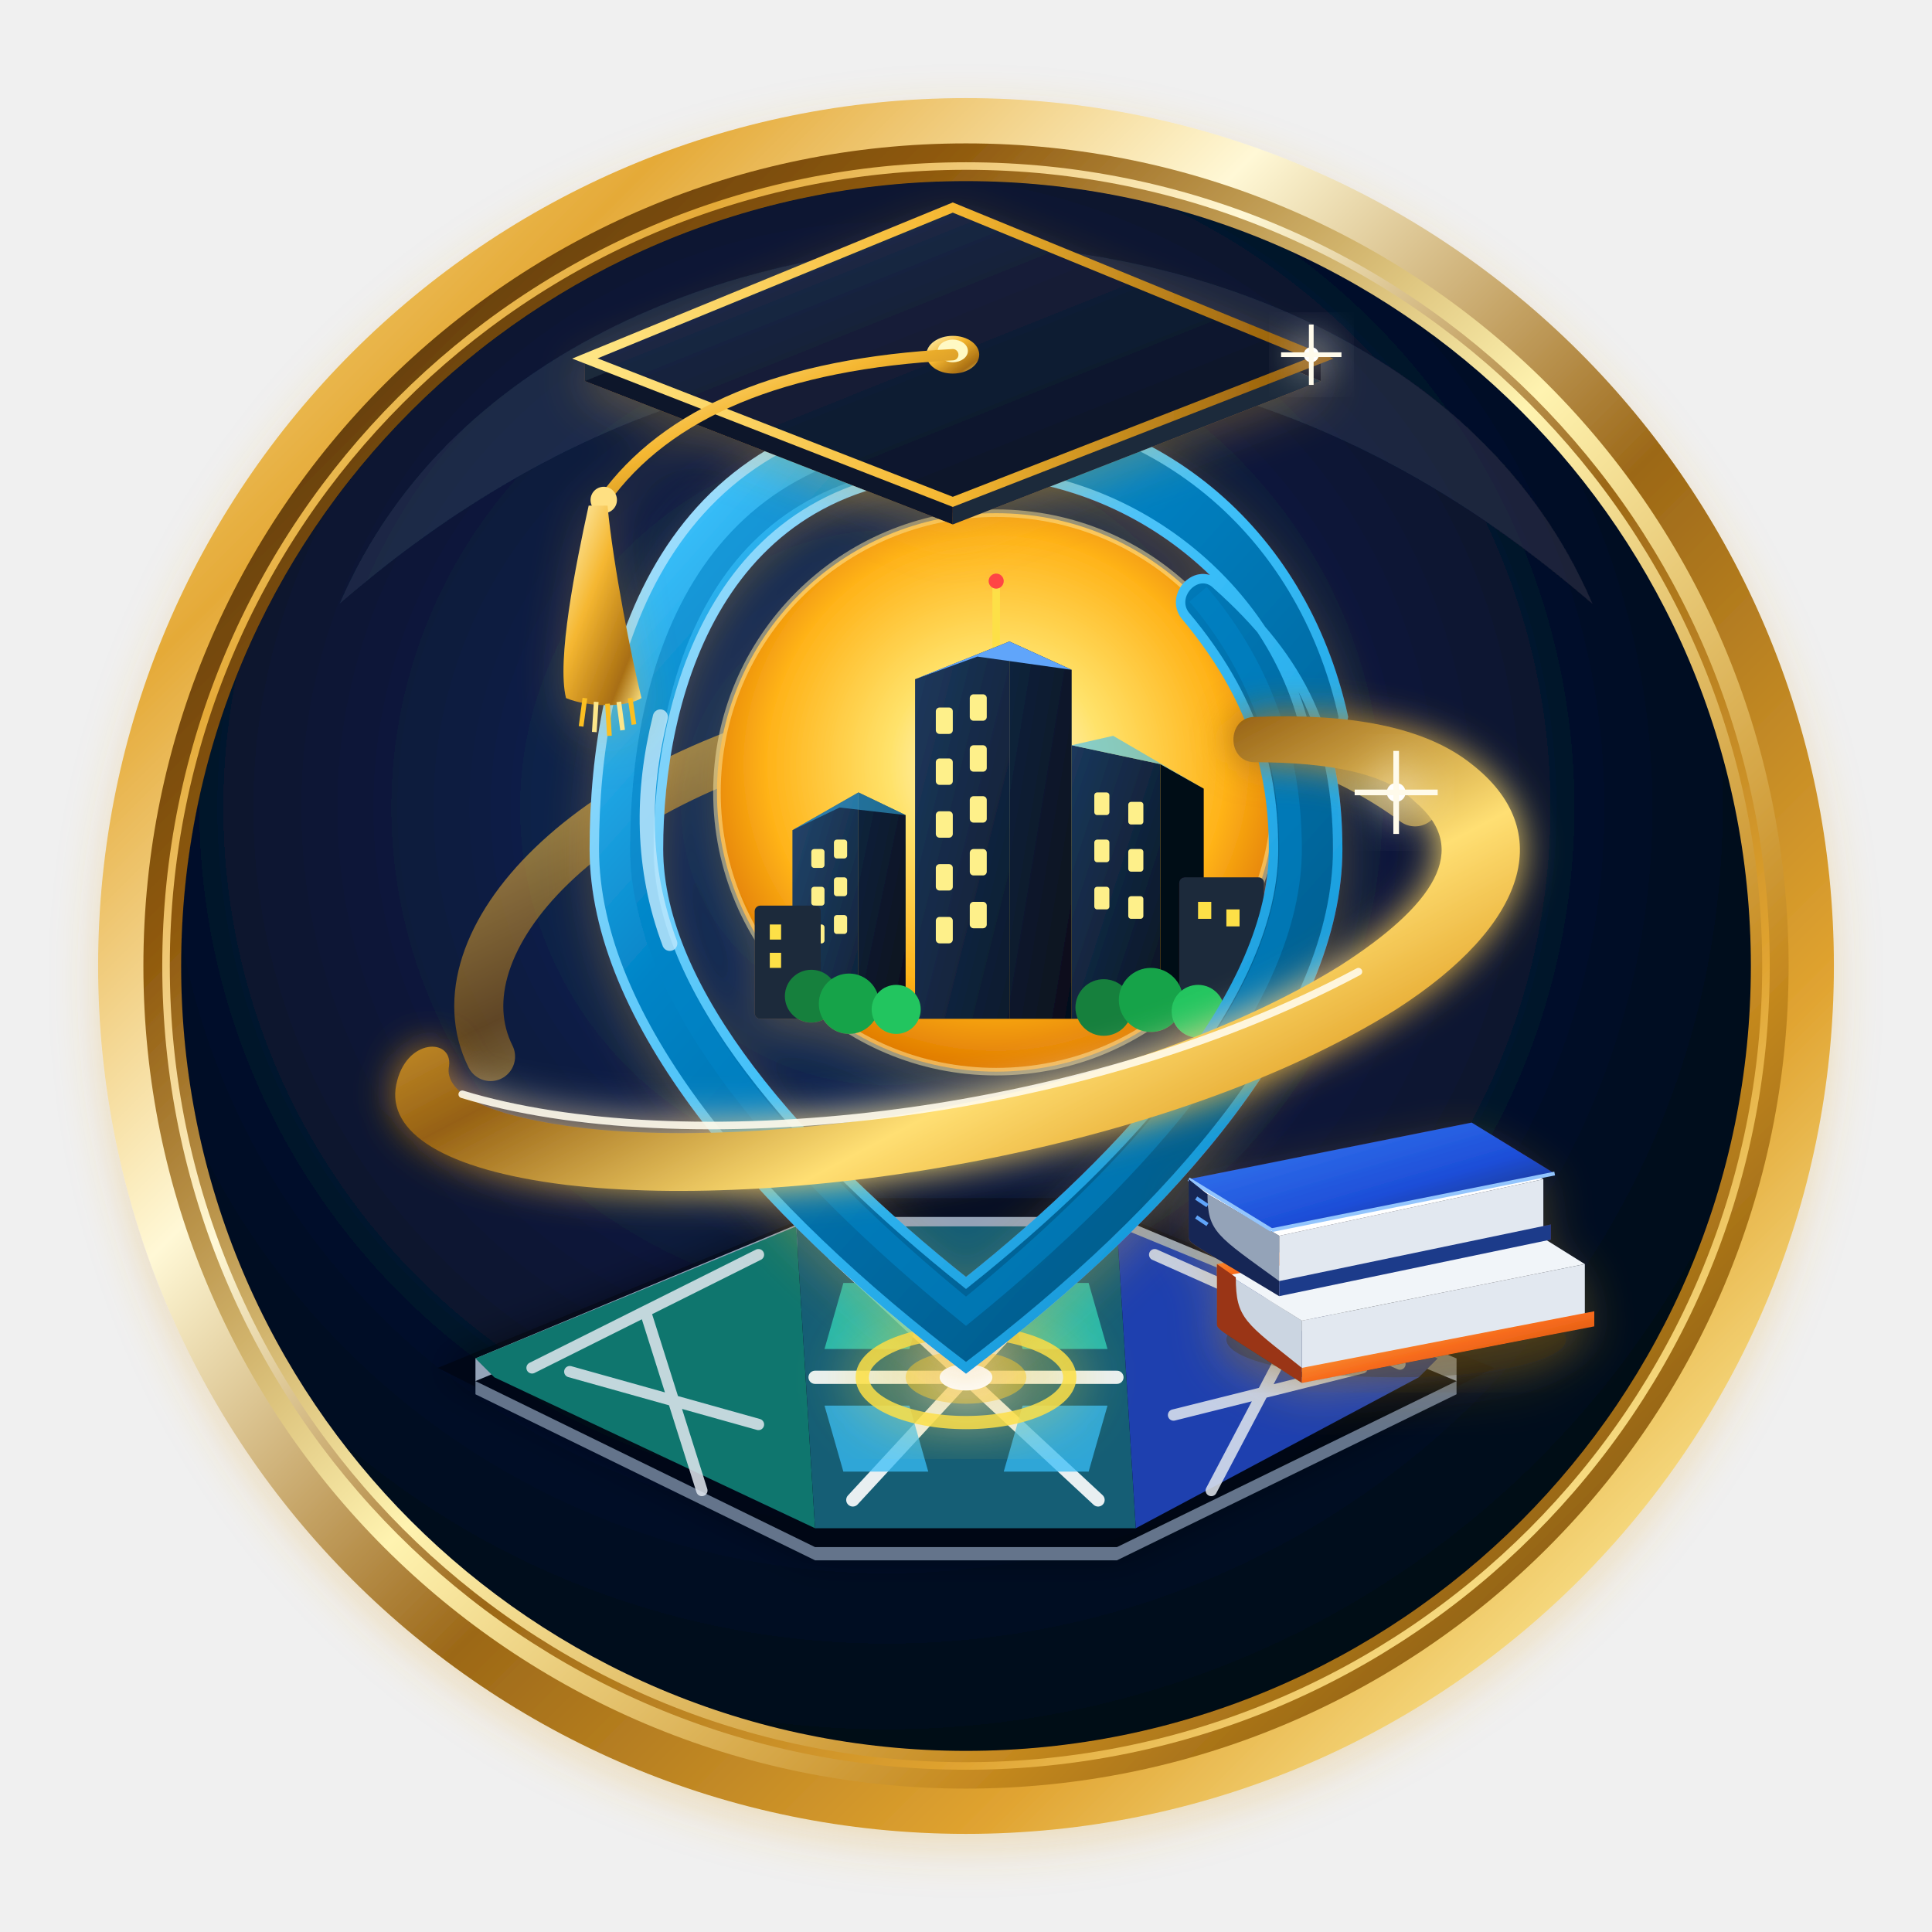
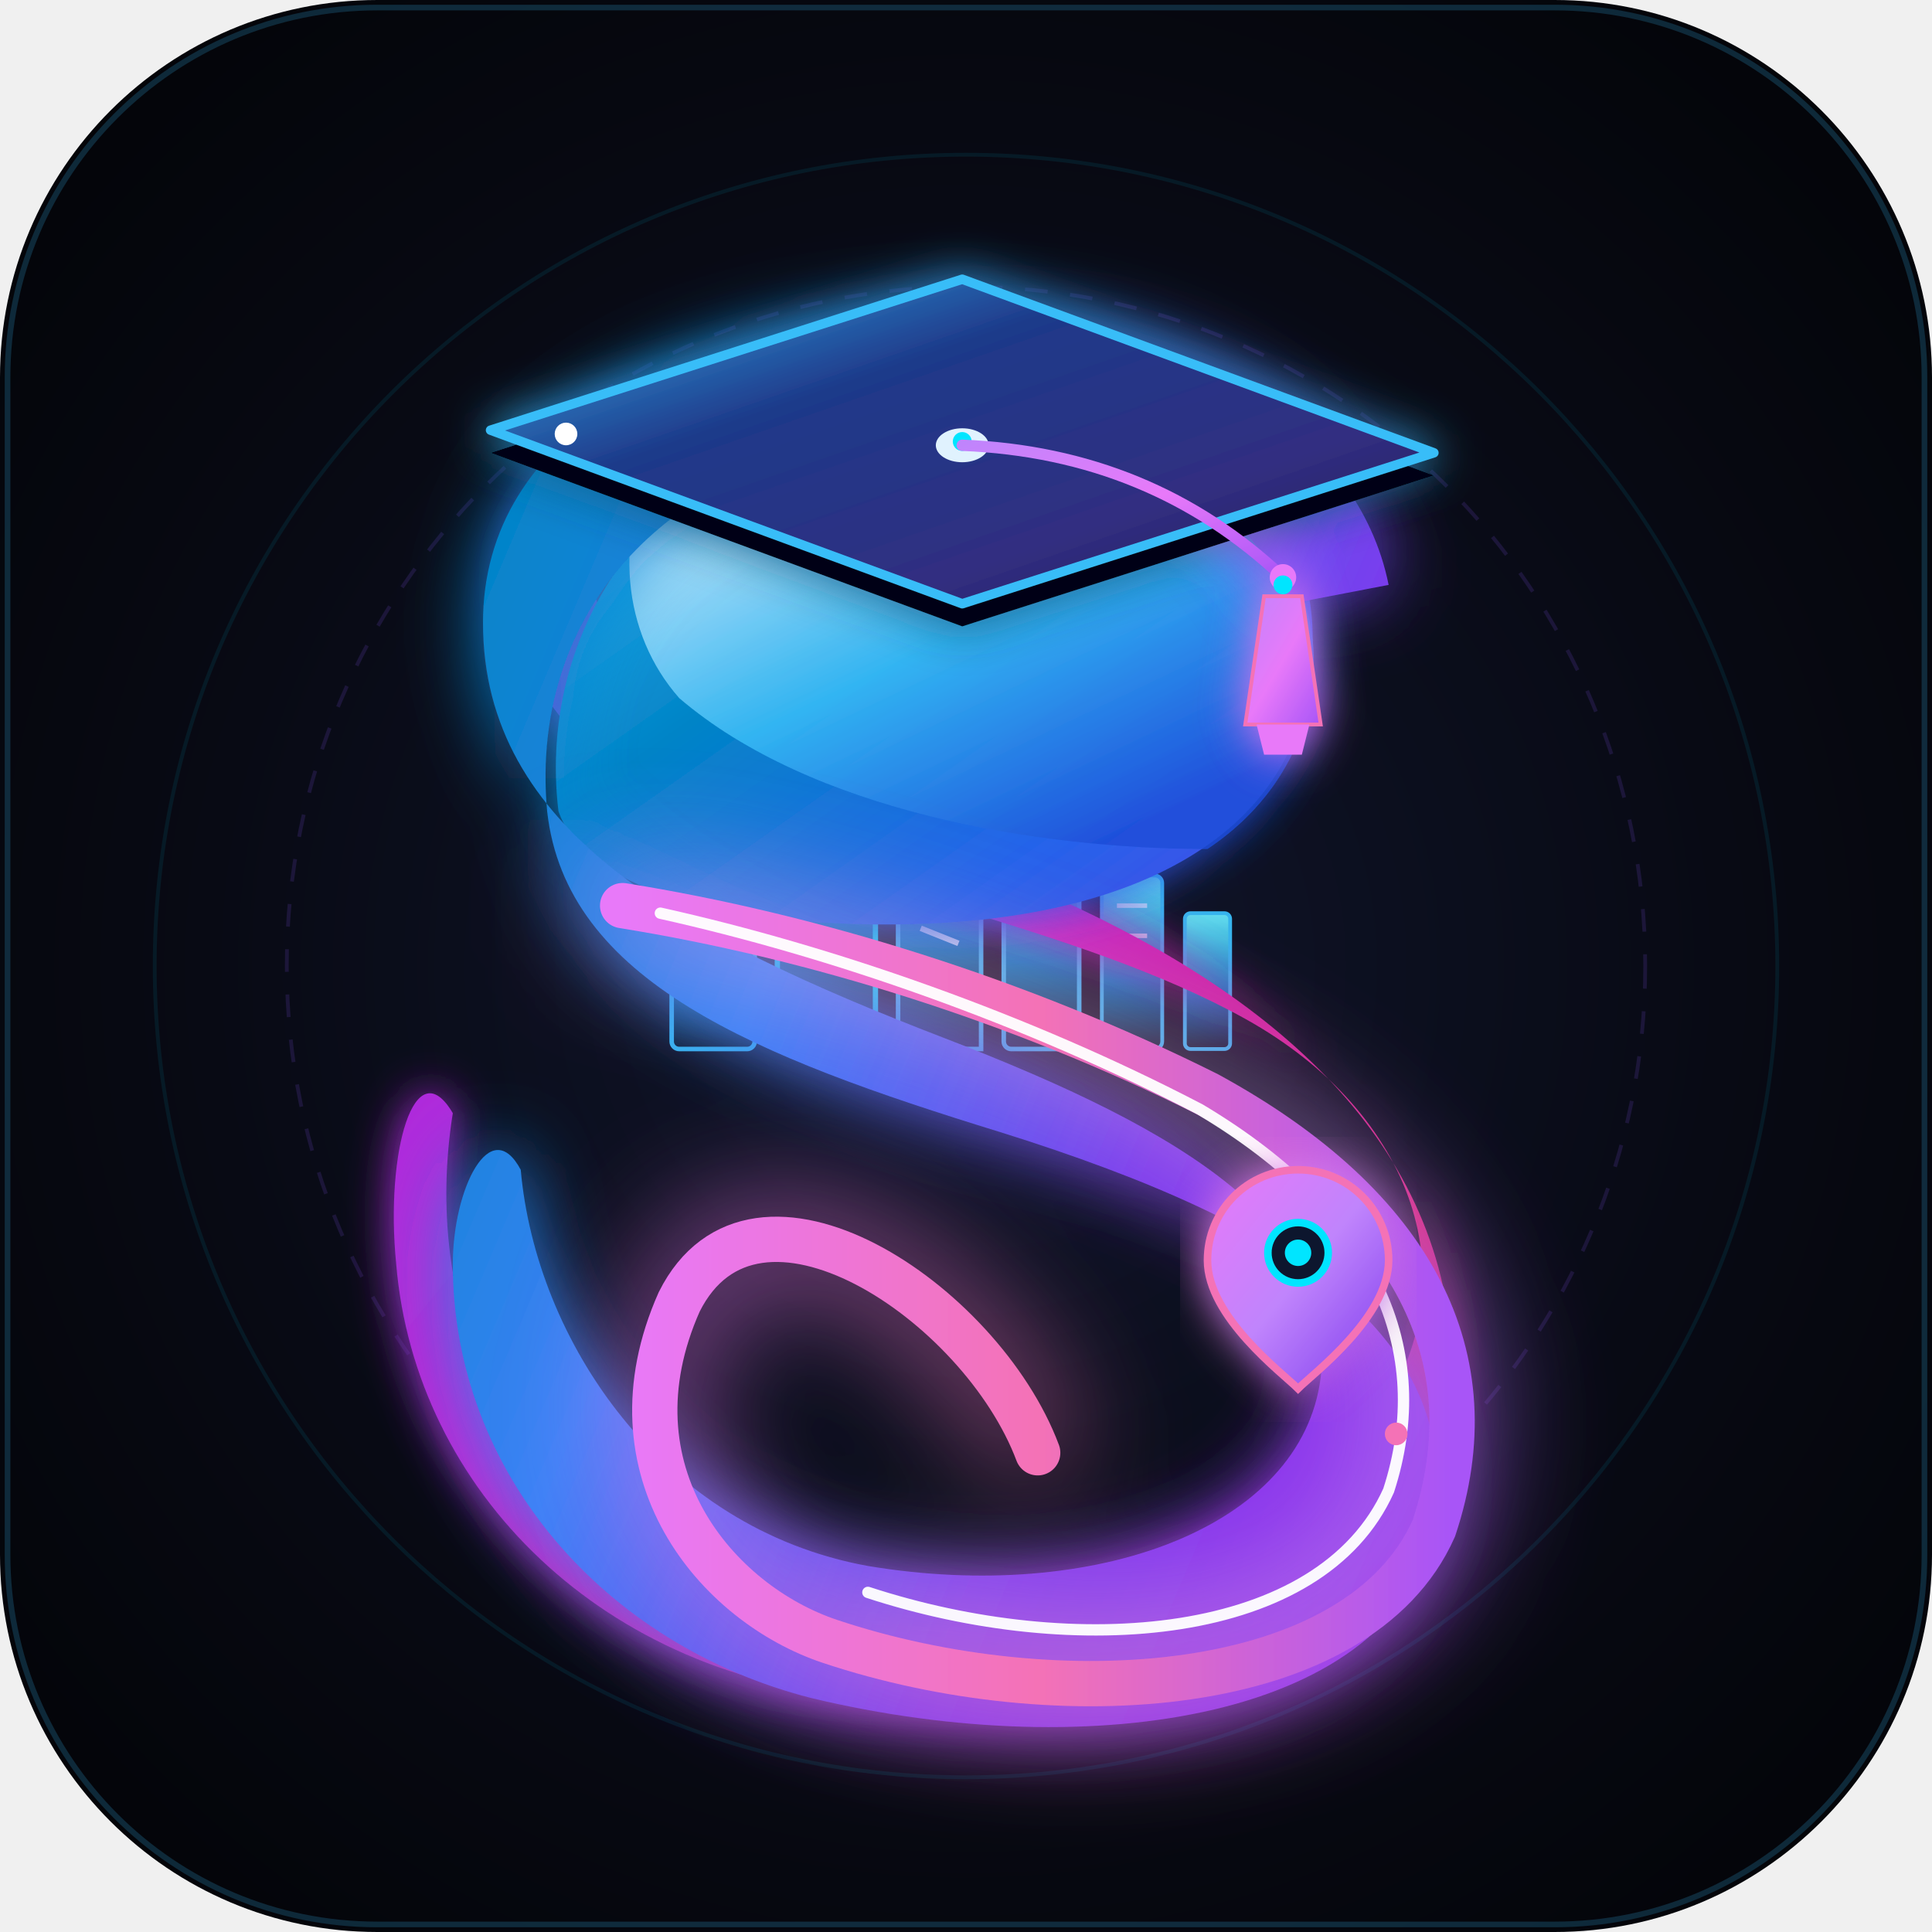
- <svg xmlns="http://www.w3.org/2000/svg" viewBox="0 0 1024 1024" fill="none">
+ <svg xmlns="http://www.w3.org/2000/svg" viewBox="0 0 512 512" fill="none">
  <defs>
-     <linearGradient id="goldRimOuter" x1="0%" y1="0%" x2="100%" y2="100%">
-       <stop offset="0%" stop-color="#FFEFA7" />
-       <stop offset="18%" stop-color="#E5AA38" />
-       <stop offset="35%" stop-color="#FFF8D6" />
-       <stop offset="55%" stop-color="#9C6817" />
-       <stop offset="75%" stop-color="#E0A330" />
-       <stop offset="90%" stop-color="#FFF0A0" />
-       <stop offset="100%" stop-color="#7A4F0B" />
-     </linearGradient>
-     <linearGradient id="goldRimInner" x1="100%" y1="100%" x2="0%" y2="0%">
-       <stop offset="0%" stop-color="#543305" />
-       <stop offset="25%" stop-color="#C68A20" />
-       <stop offset="50%" stop-color="#FFF3B0" />
-       <stop offset="75%" stop-color="#915B0E" />
-       <stop offset="100%" stop-color="#362002" />
-     </linearGradient>
-     <linearGradient id="goldOrbit" x1="0%" y1="0%" x2="100%" y2="80%">
-       <stop offset="0%" stop-color="#FFF8D6" />
-       <stop offset="20%" stop-color="#F3BA42" />
-       <stop offset="45%" stop-color="#966113" />
-       <stop offset="70%" stop-color="#FFDF73" />
-       <stop offset="90%" stop-color="#E2A127" />
-       <stop offset="100%" stop-color="#804C06" />
-     </linearGradient>
-     <linearGradient id="goldTassel" x1="0%" y1="0%" x2="100%" y2="100%">
-       <stop offset="0%" stop-color="#FFF7C2" />
-       <stop offset="40%" stop-color="#F5B731" />
-       <stop offset="80%" stop-color="#A86E12" />
-       <stop offset="100%" stop-color="#FFE685" />
-     </linearGradient>
-     <linearGradient id="goldBook" x1="0%" y1="0%" x2="100%" y2="100%">
-       <stop offset="0%" stop-color="#FAD961" />
-       <stop offset="50%" stop-color="#F76B1C" />
-       <stop offset="100%" stop-color="#A73A00" />
-     </linearGradient>
-     <radialGradient id="dialGrad" cx="45%" cy="40%" r="65%">
-       <stop offset="0%" stop-color="#14346B" />
-       <stop offset="40%" stop-color="#0A1D42" />
-       <stop offset="75%" stop-color="#050E24" />
-       <stop offset="100%" stop-color="#020612" />
+     <radialGradient id="bgGlow" cx="50%" cy="50%" r="65%">
+       <stop offset="0%" stop-color="#11162D" />
+       <stop offset="60%" stop-color="#080A14" />
+       <stop offset="100%" stop-color="#030408" />
    </radialGradient>
-     <radialGradient id="sunGlow" cx="50%" cy="45%" r="55%">
-       <stop offset="0%" stop-color="#FFFDF0" />
-       <stop offset="35%" stop-color="#FFE26A" />
-       <stop offset="75%" stop-color="#FFB319" />
-       <stop offset="100%" stop-color="#E07A00" />
-     </radialGradient>
-     <linearGradient id="pinBody" x1="15%" y1="10%" x2="85%" y2="90%">
-       <stop offset="0%" stop-color="#38BDF8" />
-       <stop offset="30%" stop-color="#0284C7" />
-       <stop offset="70%" stop-color="#0369A1" />
-       <stop offset="100%" stop-color="#075985" />
-     </linearGradient>
-     <linearGradient id="pinHighlight" x1="0%" y1="0%" x2="100%" y2="100%">
-       <stop offset="0%" stop-color="#BAE6FD" />
-       <stop offset="50%" stop-color="#38BDF8" />
-       <stop offset="100%" stop-color="#0284C7" />
-     </linearGradient>
-     <linearGradient id="pinInnerShadow" x1="0%" y1="0%" x2="100%" y2="100%">
-       <stop offset="0%" stop-color="#082F49" />
-       <stop offset="100%" stop-color="#0C4A6E" />
-     </linearGradient>
-     <linearGradient id="towerFaceCenter" x1="0%" y1="0%" x2="100%" y2="100%">
-       <stop offset="0%" stop-color="#1E3A5F" />
-       <stop offset="100%" stop-color="#0B192C" />
-     </linearGradient>
-     <linearGradient id="towerSideCenter" x1="0%" y1="0%" x2="100%" y2="100%">
-       <stop offset="0%" stop-color="#0F243E" />
-       <stop offset="100%" stop-color="#060E1A" />
-     </linearGradient>
-     <linearGradient id="towerFaceLeft" x1="0%" y1="0%" x2="100%" y2="100%">
-       <stop offset="0%" stop-color="#24476E" />
-       <stop offset="100%" stop-color="#0E2138" />
-     </linearGradient>
-     <linearGradient id="towerFaceRight" x1="0%" y1="0%" x2="100%" y2="100%">
-       <stop offset="0%" stop-color="#1B385C" />
-       <stop offset="100%" stop-color="#081422" />
-     </linearGradient>
-     <linearGradient id="capTop" x1="0%" y1="0%" x2="100%" y2="100%">
-       <stop offset="0%" stop-color="#2A3B5C" />
-       <stop offset="40%" stop-color="#131F38" />
-       <stop offset="100%" stop-color="#0A1020" />
-     </linearGradient>
-     <linearGradient id="capRim" x1="0%" y1="0%" x2="100%" y2="0%">
-       <stop offset="0%" stop-color="#FFE685" />
-       <stop offset="50%" stop-color="#F5B731" />
-       <stop offset="100%" stop-color="#8F590A" />
-     </linearGradient>
-     <linearGradient id="blueBook" x1="0%" y1="0%" x2="100%" y2="100%">
-       <stop offset="0%" stop-color="#3B82F6" />
-       <stop offset="60%" stop-color="#1D4ED8" />
-       <stop offset="100%" stop-color="#172554" />
-     </linearGradient>
-     <filter id="medallionShadow" x="-15%" y="-15%" width="130%" height="135%">
-       <feDropShadow dx="0" dy="24" stdDeviation="28" flood-color="#000000" flood-opacity="0.65" />
-       <feDropShadow dx="0" dy="8" stdDeviation="12" flood-color="#E5AA38" flood-opacity="0.3" />
-     </filter>
-     <filter id="softGlow" x="-20%" y="-20%" width="140%" height="140%">
+     <filter id="neonGlow" x="-20%" y="-20%" width="140%" height="140%">
      <feGaussianBlur stdDeviation="10" result="blur" />
      <feMerge>
        <feMergeNode in="blur" />
        <feMergeNode in="SourceGraphic" />
      </feMerge>
    </filter>
-     <filter id="intenseBeacon" x="-40%" y="-40%" width="180%" height="180%">
-       <feGaussianBlur stdDeviation="14" result="blur" />
+     <filter id="softGlow" x="-30%" y="-30%" width="160%" height="160%">
+       <feGaussianBlur stdDeviation="16" result="blur" />
      <feMerge>
        <feMergeNode in="blur" />
        <feMergeNode in="SourceGraphic" />
      </feMerge>
    </filter>
+     <filter id="subtleGlow" x="-15%" y="-15%" width="130%" height="130%">
+       <feGaussianBlur stdDeviation="6" result="blur" />
+       <feMerge>
+         <feMergeNode in="blur" />
+         <feMergeNode in="SourceGraphic" />
+       </feMerge>
+     </filter>
+     <linearGradient id="topRibbon" x1="0%" y1="0%" x2="100%" y2="100%">
+       <stop offset="0%" stop-color="#38BDF8" />
+       <stop offset="40%" stop-color="#0284C7" />
+       <stop offset="75%" stop-color="#2563EB" />
+       <stop offset="100%" stop-color="#4F46E5" />
+     </linearGradient>
+     <linearGradient id="topRibbonHighlight" x1="20%" y1="10%" x2="80%" y2="90%">
+       <stop offset="0%" stop-color="#E0F2FE" />
+       <stop offset="50%" stop-color="#38BDF8" />
+       <stop offset="100%" stop-color="#1D4ED8" />
+     </linearGradient>
+     <linearGradient id="centerRibbon" x1="0%" y1="20%" x2="100%" y2="80%">
+       <stop offset="0%" stop-color="#0284C7" />
+       <stop offset="35%" stop-color="#3B82F6" />
+       <stop offset="70%" stop-color="#7C3AED" />
+       <stop offset="100%" stop-color="#9333EA" />
+     </linearGradient>
+     <linearGradient id="bottomRibbon" x1="0%" y1="0%" x2="100%" y2="100%">
+       <stop offset="0%" stop-color="#9333EA" />
+       <stop offset="45%" stop-color="#C026D3" />
+       <stop offset="80%" stop-color="#DB2777" />
+       <stop offset="100%" stop-color="#7E22CE" />
+     </linearGradient>
+     <linearGradient id="roadGlow" x1="0%" y1="50%" x2="100%" y2="50%">
+       <stop offset="0%" stop-color="#E879F9" />
+       <stop offset="50%" stop-color="#F472B6" />
+       <stop offset="100%" stop-color="#A855F7" />
+     </linearGradient>
+     <linearGradient id="capGrad" x1="0%" y1="0%" x2="100%" y2="100%">
+       <stop offset="0%" stop-color="#38BDF8" />
+       <stop offset="35%" stop-color="#1E3A8A" />
+       <stop offset="70%" stop-color="#312E81" />
+       <stop offset="100%" stop-color="#1E1B4B" />
+     </linearGradient>
+     <linearGradient id="tasselGrad" x1="0%" y1="0%" x2="100%" y2="100%">
+       <stop offset="0%" stop-color="#C084FC" />
+       <stop offset="50%" stop-color="#E879F9" />
+       <stop offset="100%" stop-color="#A855F7" />
+     </linearGradient>
+     <linearGradient id="skylineGrad" x1="0%" y1="0%" x2="0%" y2="100%">
+       <stop offset="0%" stop-color="#67E8F9" />
+       <stop offset="60%" stop-color="#0284C7" />
+       <stop offset="100%" stop-color="#0F172A" />
+     </linearGradient>
+     <linearGradient id="pinGrad" x1="0%" y1="0%" x2="100%" y2="100%">
+       <stop offset="0%" stop-color="#E879F9" />
+       <stop offset="50%" stop-color="#C084FC" />
+       <stop offset="100%" stop-color="#7C3AED" />
+     </linearGradient>
  </defs>
-   <g filter="url(#medallionShadow)">
-     <circle cx="512" cy="512" r="460" fill="url(#goldRimOuter)" />
-     <circle cx="512" cy="512" r="436" fill="url(#goldRimInner)" />
-     <circle cx="512" cy="512" r="424" fill="none" stroke="url(#goldRimOuter)" stroke-width="4" />
-     <circle cx="512" cy="512" r="416" fill="url(#dialGrad)" />
-     <path d="M180 320 C240 180 400 130 512 130 C624 130 784 180 844 320 C740 230 630 190 512 190 C394 190 284 230 180 320 Z" fill="#FFFFFF" opacity="0.08" />
+   <rect width="512" height="512" rx="100" fill="url(#bgGlow)" />
+   <rect width="508" height="508" x="2" y="2" rx="98" fill="none" stroke="#38BDF8" stroke-width="1.5" stroke-opacity="0.2" />
+   <circle cx="256" cy="256" r="180" fill="none" stroke="#8B5CF6" stroke-width="1" stroke-opacity="0.15" stroke-dasharray="6 6" />
+   <circle cx="256" cy="256" r="215" fill="none" stroke="#00E5FF" stroke-width="1" stroke-opacity="0.08" />
+   <g transform="translate(160, 168)" opacity="0.95">
+     <rect x="18" y="44" width="22" height="66" rx="2" fill="url(#skylineGrad)" stroke="#38BDF8" stroke-width="1.2" />
+     <line x1="24" y1="52" x2="34" y2="52" stroke="#E0F2FE" stroke-width="1.5" stroke-linecap="round" />
+     <line x1="24" y1="60" x2="34" y2="60" stroke="#E0F2FE" stroke-width="1.5" stroke-linecap="round" />
+     <line x1="24" y1="68" x2="34" y2="68" stroke="#E0F2FE" stroke-width="1.5" stroke-linecap="round" />
+     <rect x="46" y="22" width="26" height="88" rx="2" fill="url(#skylineGrad)" stroke="#00E5FF" stroke-width="1.4" />
+     <path d="M46 24 C46 12 72 12 72 24 Z" fill="#38BDF8" />
+     <line x1="59" y1="6" x2="59" y2="16" stroke="#00E5FF" stroke-width="2" stroke-linecap="round" />
+     <circle cx="59" cy="5" r="2" fill="#F43F5E" />
+     <rect x="52" y="32" width="4" height="6" rx="1" fill="#FEF08A" />
+     <rect x="62" y="32" width="4" height="6" rx="1" fill="#FEF08A" />
+     <rect x="52" y="44" width="4" height="6" rx="1" fill="#FEF08A" />
+     <rect x="62" y="44" width="4" height="6" rx="1" fill="#FEF08A" />
+     <rect x="52" y="56" width="4" height="6" rx="1" fill="#FEF08A" />
+     <rect x="62" y="56" width="4" height="6" rx="1" fill="#FEF08A" />
+     <rect x="52" y="68" width="4" height="6" rx="1" fill="#FEF08A" />
+     <rect x="62" y="68" width="4" height="6" rx="1" fill="#FEF08A" />
+     <polygon points="78,38 100,48 100,110 78,110" fill="url(#skylineGrad)" stroke="#38BDF8" stroke-width="1.2" />
+     <line x1="84" y1="58" x2="94" y2="62" stroke="#BAE6FD" stroke-width="1.5" />
+     <line x1="84" y1="68" x2="94" y2="72" stroke="#BAE6FD" stroke-width="1.5" />
+     <line x1="84" y1="78" x2="94" y2="82" stroke="#BAE6FD" stroke-width="1.5" />
+     <rect x="106" y="52" width="20" height="58" rx="2" fill="url(#skylineGrad)" stroke="#38BDF8" stroke-width="1.2" />
+     <line x1="111" y1="62" x2="121" y2="62" stroke="#BAE6FD" stroke-width="1.5" />
+     <line x1="111" y1="72" x2="121" y2="72" stroke="#BAE6FD" stroke-width="1.5" />
+     <rect x="132" y="64" width="16" height="46" rx="2" fill="url(#skylineGrad)" stroke="#38BDF8" stroke-width="1" />
+     <line x1="136" y1="72" x2="144" y2="72" stroke="#BAE6FD" stroke-width="1.2" />
+     <line x1="136" y1="80" x2="144" y2="80" stroke="#BAE6FD" stroke-width="1.2" />
+     <rect x="154" y="74" width="12" height="36" rx="1.5" fill="url(#skylineGrad)" stroke="#38BDF8" stroke-width="1" />
  </g>
-   <path d="M260 560 C230 500 310 410 460 380 C580 355 690 380 750 425" stroke="url(#goldOrbit)" stroke-width="26" stroke-linecap="round" fill="none" opacity="0.6" />
-   <g transform="translate(512, 705)">
-     <path d="M-280 20 L-60 -70 L60 -70 L280 20 L80 120 L-80 120 Z" fill="#000000" opacity="0.45" filter="url(#softGlow)" />
-     <path d="M-260 15 L-80 -60 L80 -60 L260 15 L260 27 L80 -48 L-80 -48 L-260 27 Z" fill="#94A3B8" />
-     <path d="M-260 27 L-80 115 L80 115 L260 27 L260 34 L80 122 L-80 122 L-260 34 Z" fill="#64748B" />
-     <path d="M-260 15 L-90 -55 L-80 105 L-250 25 Z" fill="#0F766E" />
-     <path d="M-90 -55 L80 -55 L90 105 L-80 105 Z" fill="#155E75" />
-     <path d="M80 -55 L250 15 L240 25 L90 105 Z" fill="#1E40AF" />
-     <path d="M-230 20 L-110 -40 M-170 -10 L-140 85 M-210 22 L-110 50" stroke="#E2E8F0" stroke-width="6" stroke-linecap="round" opacity="0.85" />
-     <path d="M-70 -40 L70 90 M60 -40 L-60 90 M-80 25 L80 25" stroke="#FFFFFF" stroke-width="7" stroke-linecap="round" opacity="0.9" />
-     <path d="M100 -40 L230 18 M130 85 L180 -10 M110 45 L210 20" stroke="#E2E8F0" stroke-width="6" stroke-linecap="round" opacity="0.85" />
-     <polygon points="-65,-25 -20,-25 -30,10 -75,10" fill="#2DD4BF" opacity="0.75" />
-     <polygon points="20,-25 65,-25 75,10 30,10" fill="#2DD4BF" opacity="0.75" />
-     <polygon points="-75,40 -30,40 -20,75 -65,75" fill="#38BDF8" opacity="0.75" />
-     <polygon points="30,40 75,40 65,75 20,75" fill="#38BDF8" opacity="0.75" />
-     <g filter="url(#intenseBeacon)">
-       <ellipse cx="0" cy="25" rx="55" ry="24" fill="none" stroke="#FDE047" stroke-width="7" opacity="0.85" />
-       <ellipse cx="0" cy="25" rx="32" ry="14" fill="#FACC15" opacity="0.5" />
-       <ellipse cx="0" cy="25" rx="14" ry="7" fill="#FFFFFF" />
-     </g>
+   <g filter="url(#subtleGlow)">
+     <path d="M120 295               C112 345 132 395 180 415               C240 440 330 425 365 375               C390 340 375 295 330 270               C285 245 220 235 180 215               C155 202 135 180 135 155              C135 135 150 115 175 105              C155 125 150 150 165 175              C185 205 235 218 280 238              C340 265 385 305 385 365              C385 425 315 455 230 450              C160 445 110 395 105 335              C102 305 110 278 120 295 Z" fill="url(#bottomRibbon)" />
  </g>
-   <g filter="url(#medallionShadow)">
-     <circle cx="528" cy="420" r="148" fill="url(#sunGlow)" />
-     <circle cx="528" cy="420" r="148" fill="none" stroke="#FFEBA3" stroke-width="4" opacity="0.5" />
-     <g>
-       <polygon points="420,440 455,420 455,540 420,540" fill="url(#towerFaceLeft)" />
-       <polygon points="455,420 480,432 480,540 455,540" fill="url(#towerSideCenter)" />
-       <polygon points="420,440 445,428 480,432 455,420" fill="#38BDF8" opacity="0.5" />
-       <rect x="430" y="450" width="7" height="10" rx="1.5" fill="#FEF08A" />
-       <rect x="442" y="445" width="7" height="10" rx="1.5" fill="#FEF08A" />
-       <rect x="430" y="470" width="7" height="10" rx="1.5" fill="#FEF08A" />
-       <rect x="442" y="465" width="7" height="10" rx="1.5" fill="#FEF08A" />
-       <rect x="430" y="490" width="7" height="10" rx="1.5" fill="#FEF08A" />
-       <rect x="442" y="485" width="7" height="10" rx="1.5" fill="#FEF08A" />
-       <line x1="528" y1="310" x2="528" y2="350" stroke="#FDE047" stroke-width="4" stroke-linecap="round" />
-       <circle cx="528" cy="308" r="4" fill="#FF4444" filter="url(#softGlow)" />
-       <polygon points="485,360 535,340 535,540 485,540" fill="url(#towerFaceCenter)" />
-       <polygon points="535,340 568,355 568,540 535,540" fill="url(#towerSideCenter)" />
-       <polygon points="485,360 518,348 568,355 535,340" fill="#60A5FA" />
-       <rect x="496" y="375" width="9" height="14" rx="2" fill="#FEF08A" />
-       <rect x="514" y="368" width="9" height="14" rx="2" fill="#FEF08A" />
-       <rect x="496" y="402" width="9" height="14" rx="2" fill="#FEF08A" />
-       <rect x="514" y="395" width="9" height="14" rx="2" fill="#FEF08A" />
-       <rect x="496" y="430" width="9" height="14" rx="2" fill="#FEF08A" />
-       <rect x="514" y="422" width="9" height="14" rx="2" fill="#FEF08A" />
-       <rect x="496" y="458" width="9" height="14" rx="2" fill="#FEF08A" />
-       <rect x="514" y="450" width="9" height="14" rx="2" fill="#FEF08A" />
-       <rect x="496" y="486" width="9" height="14" rx="2" fill="#FEF08A" />
-       <rect x="514" y="478" width="9" height="14" rx="2" fill="#FEF08A" />
-       <polygon points="568,395 615,405 615,540 568,540" fill="url(#towerFaceRight)" />
-       <polygon points="615,405 638,418 638,540 615,540" fill="#030712" />
-       <polygon points="568,395 590,390 638,418 615,405" fill="#38BDF8" opacity="0.6" />
-       <rect x="580" y="420" width="8" height="12" rx="1.5" fill="#FEF08A" />
-       <rect x="598" y="425" width="8" height="12" rx="1.5" fill="#FEF08A" />
-       <rect x="580" y="445" width="8" height="12" rx="1.5" fill="#FEF08A" />
-       <rect x="598" y="450" width="8" height="12" rx="1.5" fill="#FEF08A" />
-       <rect x="580" y="470" width="8" height="12" rx="1.5" fill="#FEF08A" />
-       <rect x="598" y="475" width="8" height="12" rx="1.5" fill="#FEF08A" />
-       <rect x="400" y="480" width="35" height="60" rx="3" fill="#1E293B" />
-       <rect x="408" y="490" width="6" height="8" fill="#FDE047" />
-       <rect x="408" y="505" width="6" height="8" fill="#FDE047" />
-       <rect x="625" y="465" width="45" height="75" rx="3" fill="#1E293B" />
-       <rect x="635" y="478" width="7" height="9" fill="#FDE047" />
-       <rect x="650" y="482" width="7" height="9" fill="#FDE047" />
-       <circle cx="430" cy="528" r="14" fill="#15803D" />
-       <circle cx="450" cy="532" r="16" fill="#16A34A" />
-       <circle cx="475" cy="535" r="13" fill="#22C55E" />
-       <circle cx="585" cy="534" r="15" fill="#15803D" />
-       <circle cx="610" cy="530" r="17" fill="#16A34A" />
-       <circle cx="635" cy="536" r="14" fill="#22C55E" />
-     </g>
-     <path d="M512 215               C350 215 315 350 315 450               C315 540 400 640 512 725               C624 640 709 540 709 450               C709 390 690 350 645 310               C635 300 620 315 628 326               C665 370 675 410 675 450               C675 525 600 610 512 680               C424 610 349 525 349 450               C349 370 380 250 512 250               C600 250 670 310 690 380               C693 392 710 392 712 380               C690 280 610 215 512 215 Z" fill="url(#pinBody)" stroke="url(#pinHighlight)" stroke-width="5" />
-     <path d="M512 240 C370 240 340 360 340 450 C340 530 420 620 512 695 C604 620 684 530 684 450 C684 395 665 350 635 315" stroke="#0284C7" stroke-width="12" fill="none" opacity="0.6" />
-     <path d="M350 380 C340 420 340 460 355 500" stroke="#BAE6FD" stroke-width="8" stroke-linecap="round" fill="none" opacity="0.85" />
+   <g filter="url(#subtleGlow)">
+     <path d="M148 215               C142 165 175 115 245 105               C315 95 360 135 345 190               C335 225 295 245 235 245              C190 245 155 235 148 215 Z" fill="url(#topRibbon)" />
+     <path d="M175 118               C235 102 310 108 340 148               C355 170 350 205 320 225              C275 225 215 215 180 185              C165 168 162 142 175 118 Z" fill="url(#topRibbonHighlight)" opacity="0.85" />
+   </g>
+   <g filter="url(#neonGlow)">
+     <path d="M342 160               C330 130 295 112 245 115               C180 118 140 160 145 215               C150 260 200 280 265 300               C345 325 388 355 380 405               C370 455 290 468 215 450               C160 436 120 390 120 335               C120 315 130 295 138 310              C142 355 175 405 230 415               C290 425 345 405 350 365               C355 325 315 300 250 275               C180 248 128 220 128 165               C128 115 180 85 255 85               C315 85 360 115 368 155 Z" fill="url(#centerRibbon)" />
  </g>
  <g filter="url(#softGlow)">
-     <path d="M210 575 C205 600 235 620 300 628 C420 642 620 610 740 535 C810 490 825 440 780 405 C755 385 715 378 665 380 C650 380 650 404 665 404 C705 404 735 410 750 425 C780 450 760 480 710 512 C600 580 420 610 310 598 C260 592 235 580 238 565 C240 550 215 550 210 575 Z" fill="url(#goldOrbit)" />
-     <path d="M245 580 C360 615 570 595 720 515" stroke="#FFFBEB" stroke-width="4" stroke-linecap="round" fill="none" opacity="0.9" />
+     <path d="M165 240               C215 248 270 265 320 290               C375 320 395 360 380 405               C360 450 280 455 220 435               C190 425 160 390 180 345               C200 305 260 345 275 385" stroke="url(#roadGlow)" stroke-width="12" stroke-linecap="round" fill="none" />
+     <path d="M175 242               C220 252 272 270 318 294               C365 322 380 358 368 395               C350 435 285 440 230 422" stroke="#FFFFFF" stroke-width="3" stroke-linecap="round" fill="none" opacity="0.95" />
  </g>
-   <g filter="url(#medallionShadow)">
-     <path d="M420 220 C420 270 600 270 600 220 Z" fill="#0C1527" />
-     <path d="M430 225 C450 260 570 260 590 225 Z" fill="#030712" />
-     <polygon points="505,108 700,188 700,202 505,122" fill="#0A111F" />
-     <polygon points="505,122 700,202 505,278 505,264" fill="#1E293B" />
-     <polygon points="310,188 505,264 505,278 310,202" fill="#0F172A" />
-     <polygon points="310,202 505,122 505,108 310,188" fill="#1E293B" />
-     <polygon points="505,110 700,190 505,266 310,190" fill="url(#capTop)" stroke="url(#capRim)" stroke-width="5" />
-     <ellipse cx="505" cy="188" rx="14" ry="10" fill="url(#goldTassel)" />
-     <ellipse cx="505" cy="186" rx="8" ry="6" fill="#FFF9C4" />
-     <path d="M505 188 Q370 195 320 265" stroke="url(#goldTassel)" stroke-width="6" stroke-linecap="round" fill="none" />
-     <circle cx="320" cy="265" r="7" fill="#FFE082" />
-     <path d="M312 268 C305 300 295 350 300 370 C312 375 332 375 340 370 C335 350 325 300 322 268 Z" fill="url(#goldTassel)" />
-     <line x1="310" y1="370" x2="308" y2="385" stroke="#FBBF24" stroke-width="2.5" />
-     <line x1="316" y1="372" x2="315" y2="388" stroke="#FDE68A" stroke-width="2.5" />
-     <line x1="322" y1="373" x2="323" y2="390" stroke="#FBBF24" stroke-width="2.5" />
-     <line x1="328" y1="372" x2="330" y2="387" stroke="#FDE68A" stroke-width="2.5" />
-     <line x1="334" y1="370" x2="336" y2="384" stroke="#FBBF24" stroke-width="2.5" />
+   <g transform="translate(320, 310)" filter="url(#subtleGlow)">
+     <path d="M24 0               C10.7 0 0 10.7 0 24               C0 39 20 54 24 58               C28 54 48 39 48 24               C48 10.7 37.3 0 24 0 Z" fill="url(#pinGrad)" stroke="#F472B6" stroke-width="2" />
+     <circle cx="24" cy="22" r="8" fill="#11162D" stroke="#00E5FF" stroke-width="2" />
+     <circle cx="24" cy="22" r="3.5" fill="#00E5FF" />
  </g>
-   <g transform="translate(680, 615)" filter="url(#medallionShadow)">
-     <ellipse cx="60" cy="95" rx="90" ry="20" fill="#000000" opacity="0.4" filter="url(#softGlow)" />
-     <polygon points="-30,60 120,30 160,55 10,85" fill="#F1F5F9" />
-     <polygon points="10,85 160,55 160,82 10,112" fill="#E2E8F0" />
-     <polygon points="-30,60 10,85 10,112 -30,87" fill="#CBD5E1" />
-     <polygon points="-35,55 125,25 125,32 -35,62" fill="url(#goldBook)" />
-     <polygon points="10,110 165,80 165,88 10,118" fill="url(#goldBook)" />
-     <path d="M-35 55 L-35 87 C-35 90 -30 92 10 118 L10 110 C-20 86 -25 84 -25 62 Z" fill="#9A3412" />
-     <polygon points="-45,15 95,-15 138,10 -2,40" fill="#FFFFFF" />
-     <polygon points="-2,40 138,10 138,36 -2,66" fill="#E2E8F0" />
-     <polygon points="-45,15 -2,40 -2,66 -45,41" fill="#94A3B8" />
-     <polygon points="-50,10 100,-20 144,7 -6,37" fill="url(#blueBook)" />
-     <line x1="-50" y1="10" x2="-6" y2="37" stroke="#93C5FD" stroke-width="2" />
-     <line x1="-6" y1="37" x2="144" y2="7" stroke="#93C5FD" stroke-width="2" />
-     <polygon points="-2,64 142,34 142,42 -2,72" fill="#1E3A8A" />
-     <path d="M-50 10 L-50 41 C-50 44 -45 46 -2 72 L-2 64 C-35 40 -40 38 -40 18 Z" fill="#172554" />
-     <line x1="-46" y1="20" x2="-40" y2="24" stroke="#60A5FA" stroke-width="2" />
-     <line x1="-46" y1="30" x2="-40" y2="34" stroke="#60A5FA" stroke-width="2" />
+   <g transform="translate(145, 68)" filter="url(#subtleGlow)">
+     <ellipse cx="110" cy="50" rx="34" ry="12" fill="#0F172A" opacity="0.9" />
+     <polygon points="110,6 235,52 110,92 -15,46" fill="#090D1A" />
+     <polygon points="110,12 235,58 110,98 -15,52" fill="#020617" />
+     <polygon points="110,6 235,52 110,92 -15,46" fill="url(#capGrad)" stroke="#38BDF8" stroke-width="2.5" stroke-linejoin="round" />
+     <ellipse cx="110" cy="50" rx="7" ry="4.5" fill="#E0F2FE" />
+     <circle cx="110" cy="49" r="2.5" fill="#00E5FF" />
+     <path d="M110 50 Q160 52 195 85" stroke="url(#tasselGrad)" stroke-width="3" stroke-linecap="round" fill="none" />
+     <circle cx="195" cy="85" r="3.5" fill="#E879F9" />
+     <polygon points="190,90 200,90 205,124 185,124" fill="url(#tasselGrad)" stroke="#F472B6" stroke-width="1" />
+     <polygon points="188,124 202,124 200,132 190,132" fill="#E879F9" />
  </g>
-   <g transform="translate(740, 420)" filter="url(#softGlow)">
-     <circle cx="0" cy="0" r="5" fill="#FFFFFF" />
-     <path d="M0 -22 L0 22 M-22 0 L22 0" stroke="#FFFBEB" stroke-width="3" />
-   </g>
-   <g transform="translate(695, 188)" filter="url(#softGlow)">
-     <circle cx="0" cy="0" r="4" fill="#FFFFFF" />
-     <path d="M0 -16 L0 16 M-16 0 L16 0" stroke="#FFFBEB" stroke-width="2.5" />
-   </g>
+   <circle cx="150" cy="115" r="3" fill="#FFFFFF" filter="url(#softGlow)" />
+   <circle cx="340" cy="155" r="2.5" fill="#00E5FF" filter="url(#softGlow)" />
+   <circle cx="370" cy="380" r="3" fill="#F472B6" filter="url(#softGlow)" />
</svg>
